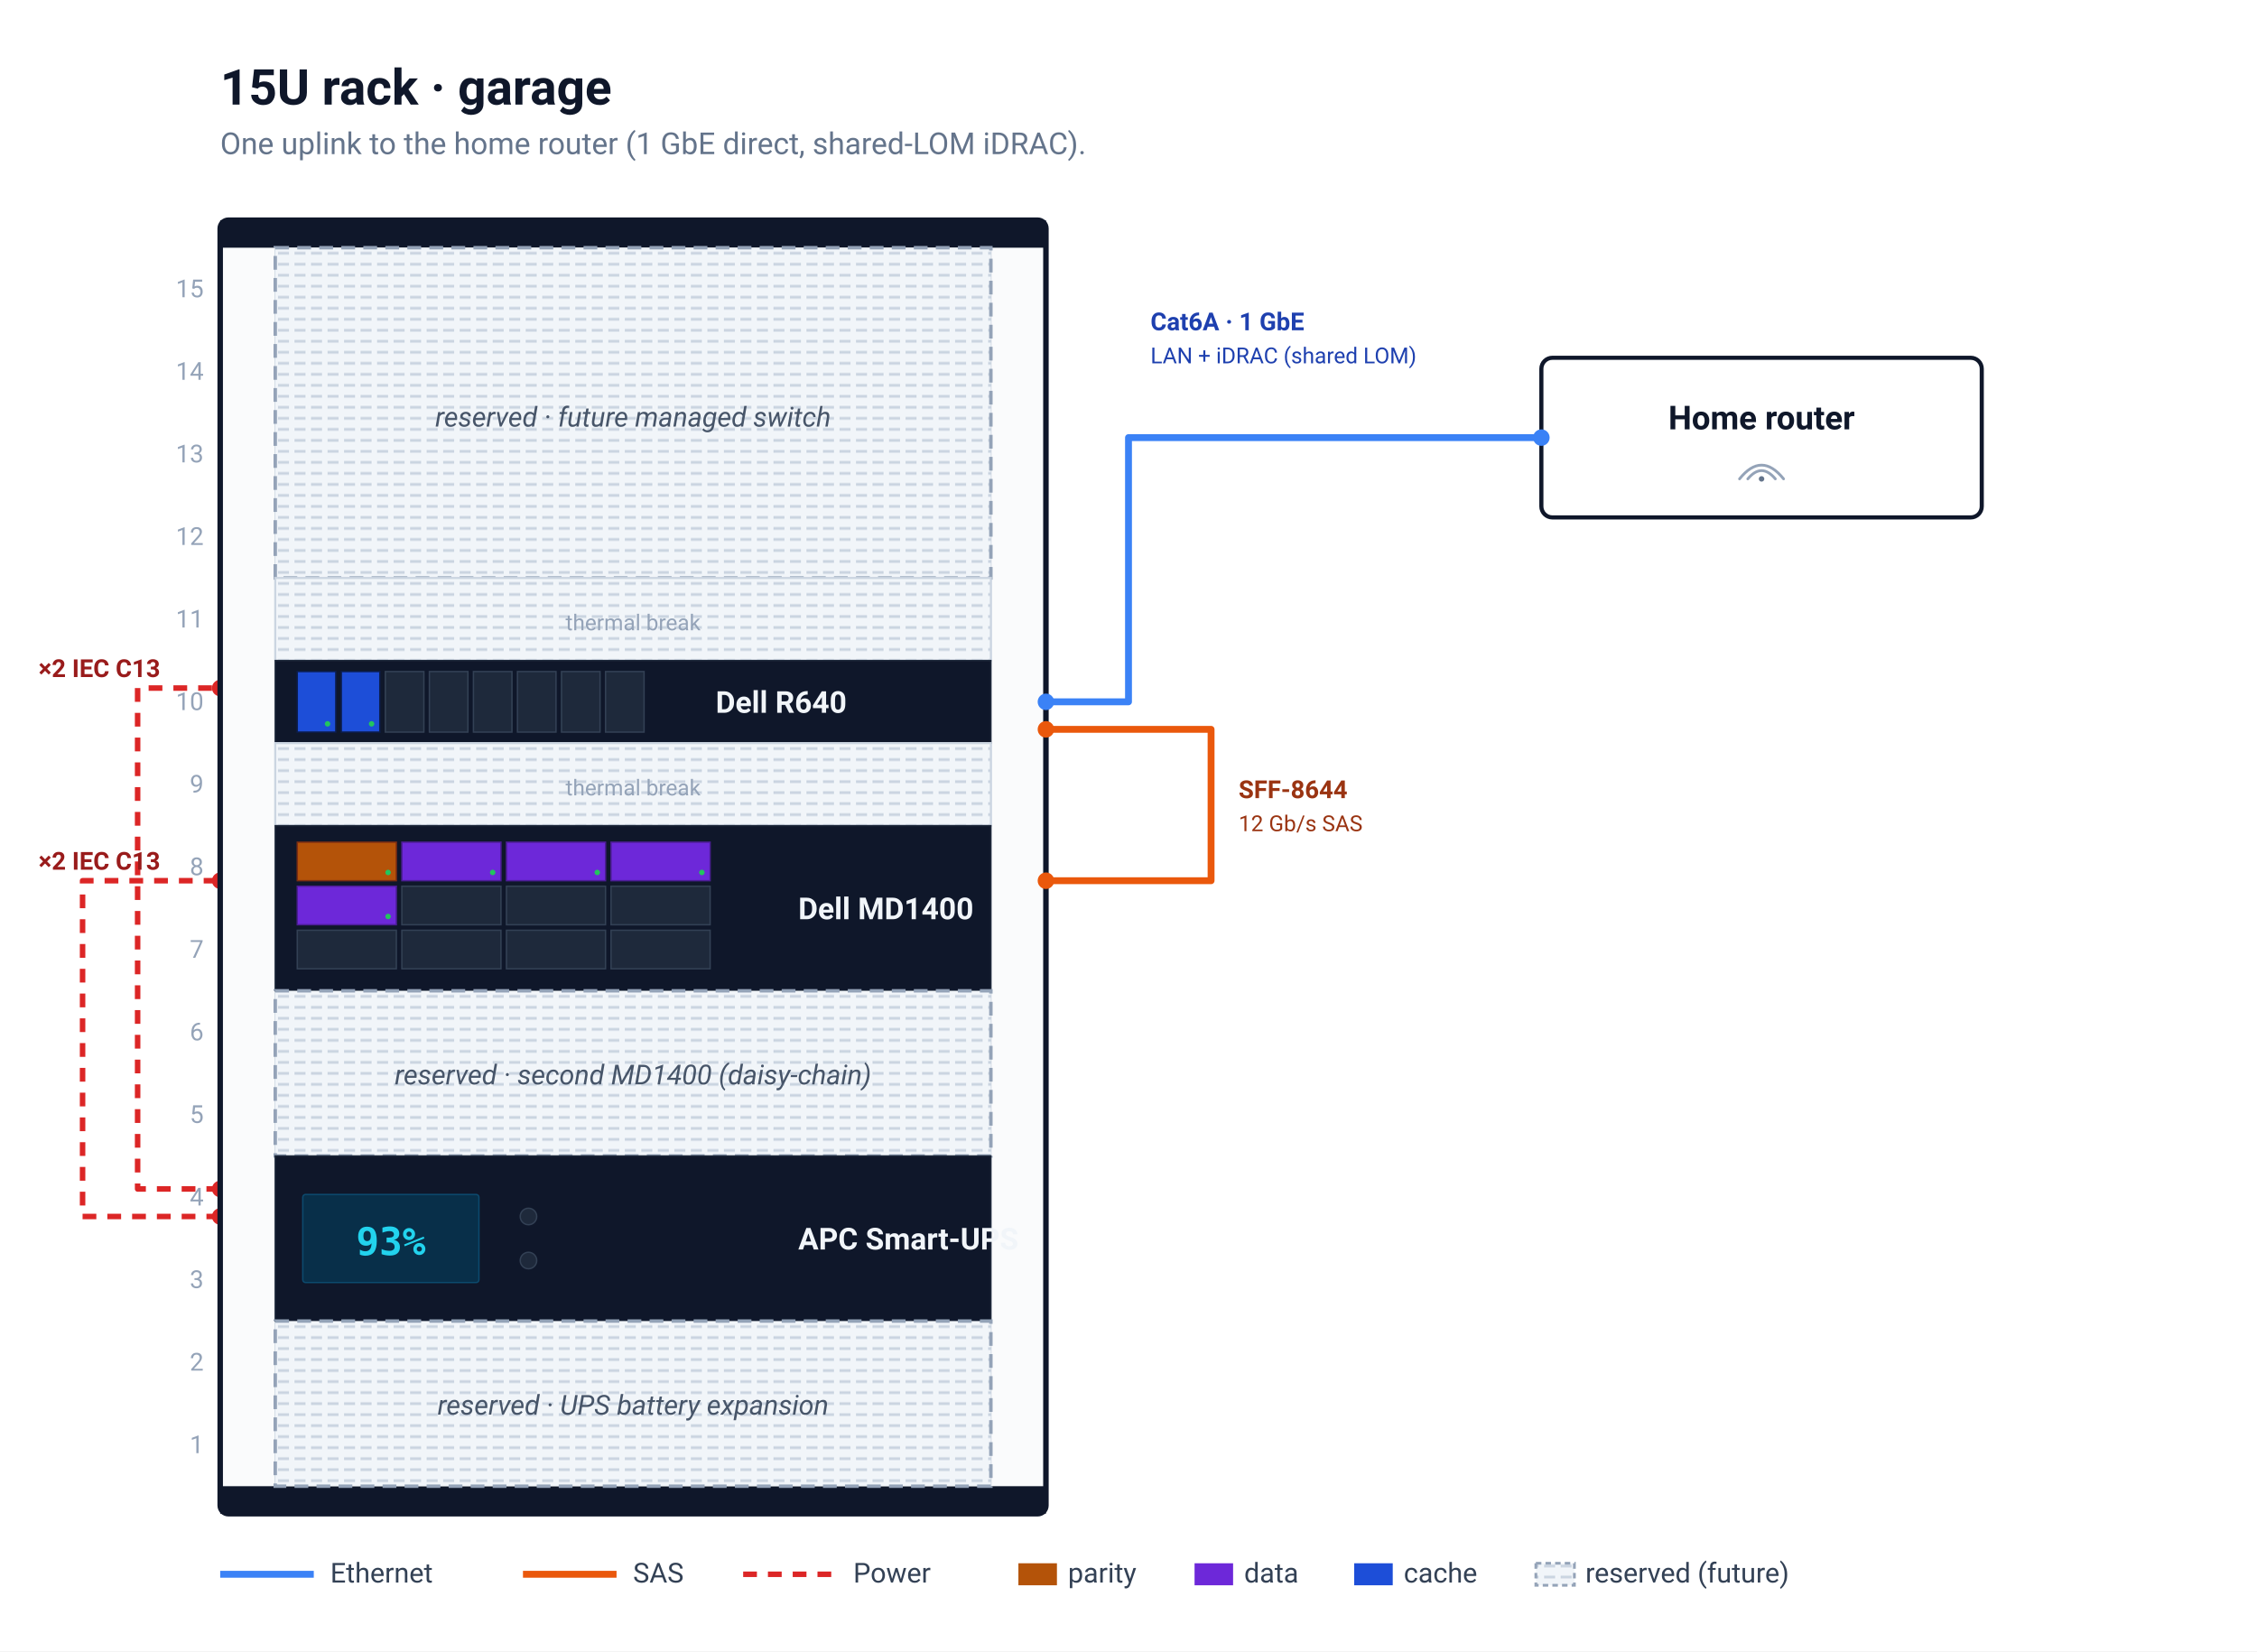
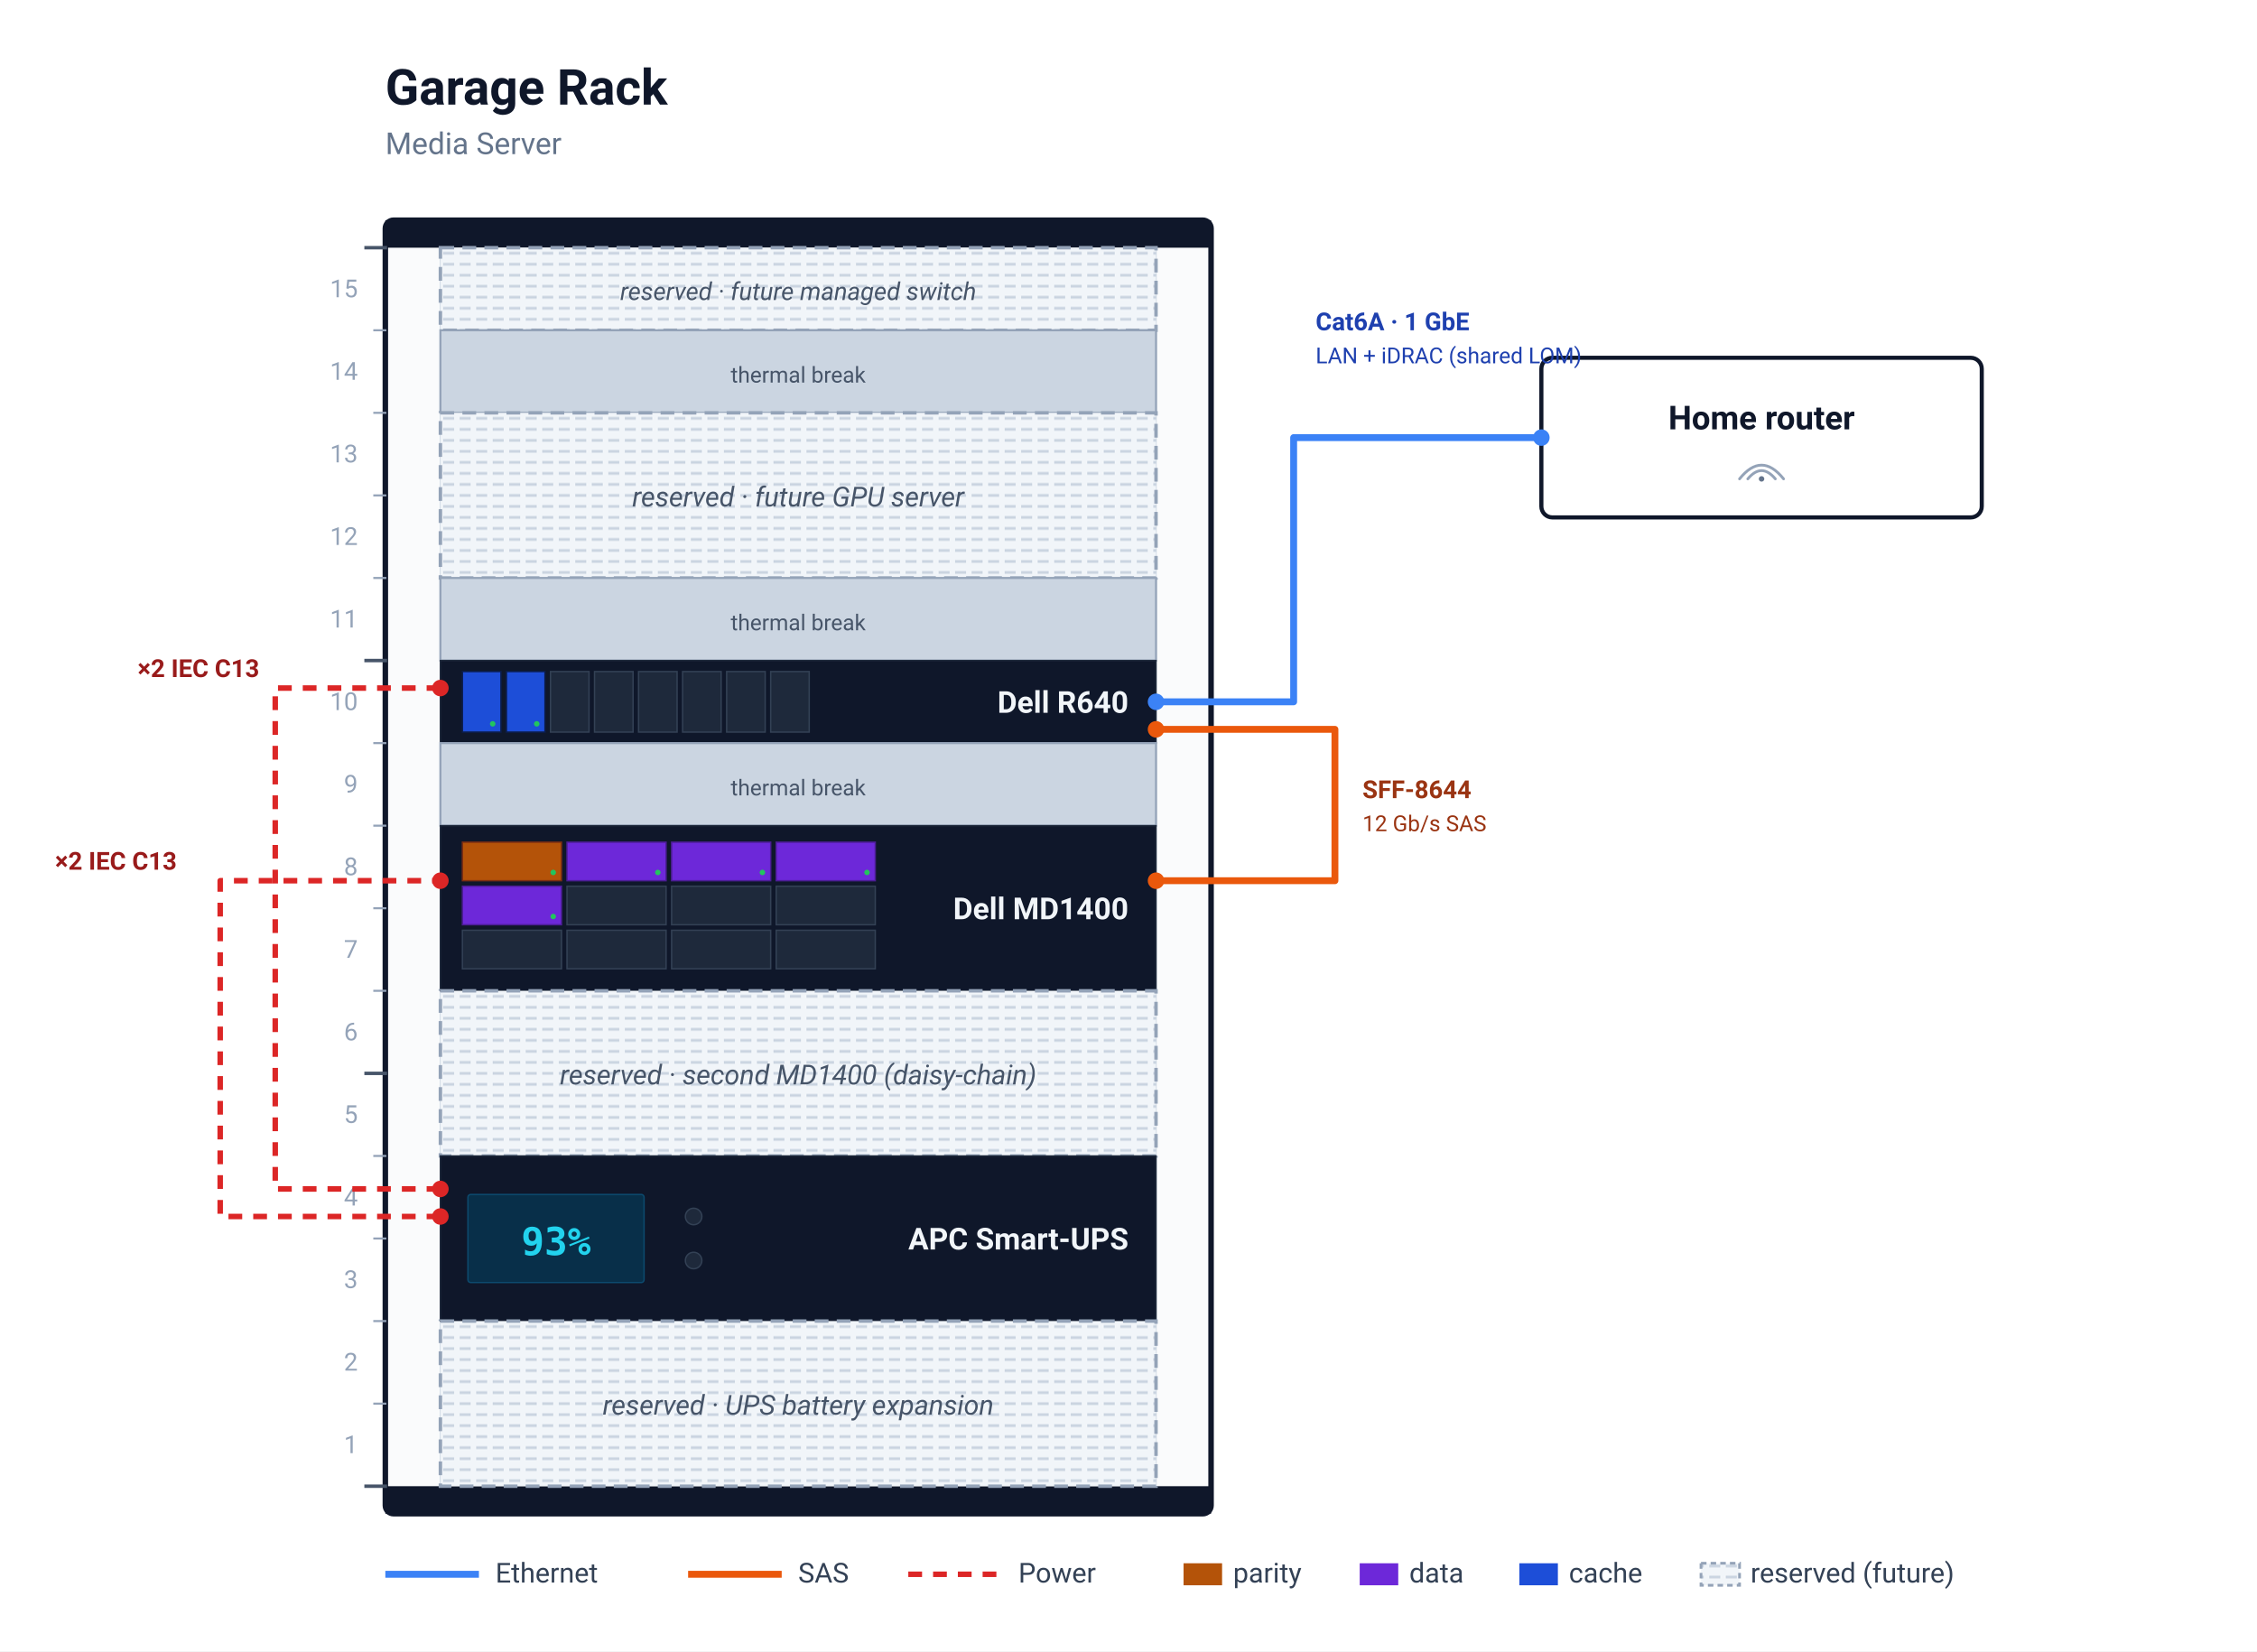
<svg xmlns="http://www.w3.org/2000/svg" viewBox="0 0 820 600" font-family="-apple-system, BlinkMacSystemFont, 'Segoe UI', Roboto, Inter, Helvetica, Arial, sans-serif">
  <defs>
    <pattern id="vent" x="0" y="0" width="6" height="4" patternUnits="userSpaceOnUse">
      <rect width="6" height="4" fill="#f1f5f9" />
      <rect x="1" y="1.5" width="4" height="1" fill="#cbd5e1" />
    </pattern>
  </defs>
  <rect width="820" height="600" fill="#ffffff" />
-   <text x="80" y="38" font-size="18" font-weight="700" fill="#0f172a">15U rack · garage</text>
-   <text x="80" y="56" font-size="11" fill="#64748b">One uplink to the home router (1 GbE direct, shared-LOM iDRAC).</text>
-   <g>
-     <path d="M 80 432 L 50 432 L 50 250 L 80 250" fill="none" stroke="#dc2626" stroke-width="2" stroke-linejoin="round" stroke-dasharray="5 4" />
-     <circle cx="80" cy="432" r="3" fill="#dc2626" />
-     <circle cx="80" cy="250" r="3" fill="#dc2626" />
-     <text x="14" y="246" font-size="9" font-weight="600" fill="#991b1b">×2 IEC C13</text>
-   </g>
-   <g>
-     <path d="M 80 442 L 30 442 L 30 320 L 80 320" fill="none" stroke="#dc2626" stroke-width="2" stroke-linejoin="round" stroke-dasharray="5 4" />
-     <circle cx="80" cy="442" r="3" fill="#dc2626" />
-     <circle cx="80" cy="320" r="3" fill="#dc2626" />
-     <text x="14" y="316" font-size="9" font-weight="600" fill="#991b1b">×2 IEC C13</text>
-   </g>
-   <g transform="translate(80, 80)">
+   <text x="140" y="38" font-size="18" font-weight="700" fill="#0f172a">Garage Rack</text>
+   <text x="140" y="56" font-size="11" fill="#64748b">Media Server</text>
+   <g transform="translate(140, 80)">
    <rect x="0" y="0" width="300" height="470" fill="#fafbfc" stroke="#0f172a" stroke-width="2" rx="3" />
    <rect x="0" y="0" width="300" height="10" fill="#0f172a" />
    <rect x="0" y="460" width="300" height="10" fill="#0f172a" />
    <line x1="20" y1="10" x2="20" y2="460" stroke="#cbd5e1" stroke-width="0.5" />
    <line x1="280" y1="10" x2="280" y2="460" stroke="#cbd5e1" stroke-width="0.5" />
    <g font-size="9" fill="#94a3b8" text-anchor="end">
-       <text x="-6" y="28">15</text>
-       <text x="-6" y="58">14</text>
-       <text x="-6" y="88">13</text>
-       <text x="-6" y="118">12</text>
-       <text x="-6" y="148">11</text>
-       <text x="-6" y="178">10</text>
-       <text x="-6" y="208">9</text>
-       <text x="-6" y="238">8</text>
-       <text x="-6" y="268">7</text>
-       <text x="-6" y="298">6</text>
-       <text x="-6" y="328">5</text>
-       <text x="-6" y="358">4</text>
-       <text x="-6" y="388">3</text>
-       <text x="-6" y="418">2</text>
-       <text x="-6" y="448">1</text>
+       <text x="-10" y="28">15</text>
+       <text x="-10" y="58">14</text>
+       <text x="-10" y="88">13</text>
+       <text x="-10" y="118">12</text>
+       <text x="-10" y="148">11</text>
+       <text x="-10" y="178">10</text>
+       <text x="-10" y="208">9</text>
+       <text x="-10" y="238">8</text>
+       <text x="-10" y="268">7</text>
+       <text x="-10" y="298">6</text>
+       <text x="-10" y="328">5</text>
+       <text x="-10" y="358">4</text>
+       <text x="-10" y="388">3</text>
+       <text x="-10" y="418">2</text>
+       <text x="-10" y="448">1</text>
+     </g>
+     <g stroke="#94a3b8" stroke-linecap="square">
+       <g stroke-width="0.75">
+         <line x1="-4" y1="40" x2="0" y2="40" />
+         <line x1="-4" y1="70" x2="0" y2="70" />
+         <line x1="-4" y1="100" x2="0" y2="100" />
+         <line x1="-4" y1="130" x2="0" y2="130" />
+         <line x1="-4" y1="190" x2="0" y2="190" />
+         <line x1="-4" y1="220" x2="0" y2="220" />
+         <line x1="-4" y1="250" x2="0" y2="250" />
+         <line x1="-4" y1="280" x2="0" y2="280" />
+         <line x1="-4" y1="340" x2="0" y2="340" />
+         <line x1="-4" y1="370" x2="0" y2="370" />
+         <line x1="-4" y1="400" x2="0" y2="400" />
+         <line x1="-4" y1="430" x2="0" y2="430" />
+       </g>
+       <g stroke-width="1.25" stroke="#475569">
+         <line x1="-7" y1="10" x2="0" y2="10" />
+         <line x1="-7" y1="160" x2="0" y2="160" />
+         <line x1="-7" y1="310" x2="0" y2="310" />
+         <line x1="-7" y1="460" x2="0" y2="460" />
+       </g>
    </g>
    <g transform="translate(20, 10)">
-       <rect width="260" height="120" fill="url(#vent)" stroke="#94a3b8" stroke-width="1.25" stroke-dasharray="5 3" />
-       <text x="130" y="65" font-size="10" fill="#475569" text-anchor="middle" font-style="italic">reserved · future managed switch</text>
+       <rect width="260" height="30" fill="url(#vent)" stroke="#94a3b8" stroke-width="1.25" stroke-dasharray="5 3" />
+       <text x="130" y="19" font-size="9" fill="#475569" text-anchor="middle" font-style="italic">reserved · future managed switch</text>
+     </g>
+     <g transform="translate(20, 40)">
+       <rect width="260" height="30" fill="#cbd5e1" stroke="#94a3b8" stroke-width="0.75" />
+       <text x="130" y="19" font-size="8" fill="#475569" text-anchor="middle">thermal break</text>
+     </g>
+     <g transform="translate(20, 70)">
+       <rect width="260" height="60" fill="url(#vent)" stroke="#94a3b8" stroke-width="1.25" stroke-dasharray="5 3" />
+       <text x="130" y="34" font-size="10" fill="#475569" text-anchor="middle" font-style="italic">reserved · future GPU server</text>
    </g>
    <g transform="translate(20, 130)">
-       <rect width="260" height="30" fill="url(#vent)" stroke="#cbd5e1" stroke-width="0.75" />
-       <text x="130" y="19" font-size="8" fill="#94a3b8" text-anchor="middle">thermal break</text>
+       <rect width="260" height="30" fill="#cbd5e1" stroke="#94a3b8" stroke-width="0.75" />
+       <text x="130" y="19" font-size="8" fill="#475569" text-anchor="middle">thermal break</text>
    </g>
    <g transform="translate(20, 160)">
      <rect width="260" height="30" fill="#0f172a" stroke="#1e293b" stroke-width="0.5" />
      <g transform="translate(8, 4)">
        <rect x="0" y="0" width="14" height="22" fill="#1d4ed8" stroke="#0b1d4d" stroke-width="0.5" />
        <rect x="16" y="0" width="14" height="22" fill="#1d4ed8" stroke="#0b1d4d" stroke-width="0.5" />
        <rect x="32" y="0" width="14" height="22" fill="#1e293b" stroke="#334155" stroke-width="0.5" />
        <rect x="48" y="0" width="14" height="22" fill="#1e293b" stroke="#334155" stroke-width="0.5" />
        <rect x="64" y="0" width="14" height="22" fill="#1e293b" stroke="#334155" stroke-width="0.5" />
        <rect x="80" y="0" width="14" height="22" fill="#1e293b" stroke="#334155" stroke-width="0.5" />
        <rect x="96" y="0" width="14" height="22" fill="#1e293b" stroke="#334155" stroke-width="0.5" />
        <rect x="112" y="0" width="14" height="22" fill="#1e293b" stroke="#334155" stroke-width="0.5" />
        <circle cx="11" cy="19" r="1" fill="#22c55e" />
        <circle cx="27" cy="19" r="1" fill="#22c55e" />
      </g>
-       <text x="160" y="19" fill="#f1f5f9" font-size="11" font-weight="600">Dell R640</text>
+       <text x="250" y="19" fill="#f1f5f9" font-size="11" font-weight="600" text-anchor="end">Dell R640</text>
    </g>
    <g transform="translate(20, 190)">
-       <rect width="260" height="30" fill="url(#vent)" stroke="#cbd5e1" stroke-width="0.75" />
-       <text x="130" y="19" font-size="8" fill="#94a3b8" text-anchor="middle">thermal break</text>
+       <rect width="260" height="30" fill="#cbd5e1" stroke="#94a3b8" stroke-width="0.75" />
+       <text x="130" y="19" font-size="8" fill="#475569" text-anchor="middle">thermal break</text>
    </g>
    <g transform="translate(20, 220)">
      <rect width="260" height="60" fill="#0f172a" stroke="#1e293b" stroke-width="0.5" />
      <g transform="translate(8, 6)">
        <rect x="0" y="0" width="36" height="14" fill="#b45309" stroke="#7c2d12" stroke-width="0.5" />
        <rect x="38" y="0" width="36" height="14" fill="#6d28d9" stroke="#4c1d95" stroke-width="0.5" />
        <rect x="76" y="0" width="36" height="14" fill="#6d28d9" stroke="#4c1d95" stroke-width="0.5" />
        <rect x="114" y="0" width="36" height="14" fill="#6d28d9" stroke="#4c1d95" stroke-width="0.5" />
        <rect x="0" y="16" width="36" height="14" fill="#6d28d9" stroke="#4c1d95" stroke-width="0.5" />
        <rect x="38" y="16" width="36" height="14" fill="#1e293b" stroke="#334155" stroke-width="0.5" />
        <rect x="76" y="16" width="36" height="14" fill="#1e293b" stroke="#334155" stroke-width="0.5" />
        <rect x="114" y="16" width="36" height="14" fill="#1e293b" stroke="#334155" stroke-width="0.5" />
        <rect x="0" y="32" width="36" height="14" fill="#1e293b" stroke="#334155" stroke-width="0.5" />
        <rect x="38" y="32" width="36" height="14" fill="#1e293b" stroke="#334155" stroke-width="0.5" />
        <rect x="76" y="32" width="36" height="14" fill="#1e293b" stroke="#334155" stroke-width="0.5" />
        <rect x="114" y="32" width="36" height="14" fill="#1e293b" stroke="#334155" stroke-width="0.5" />
        <circle cx="33" cy="11" r="1" fill="#22c55e" />
        <circle cx="71" cy="11" r="1" fill="#22c55e" />
        <circle cx="109" cy="11" r="1" fill="#22c55e" />
        <circle cx="147" cy="11" r="1" fill="#22c55e" />
        <circle cx="33" cy="27" r="1" fill="#22c55e" />
      </g>
-       <text x="190" y="34" fill="#f1f5f9" font-size="11" font-weight="600">Dell MD1400</text>
+       <text x="250" y="34" fill="#f1f5f9" font-size="11" font-weight="600" text-anchor="end">Dell MD1400</text>
    </g>
    <g transform="translate(20, 280)">
      <rect width="260" height="60" fill="url(#vent)" stroke="#94a3b8" stroke-width="1.25" stroke-dasharray="5 3" />
      <text x="130" y="34" font-size="10" fill="#475569" text-anchor="middle" font-style="italic">reserved · second MD1400 (daisy-chain)</text>
    </g>
    <g transform="translate(20, 340)">
      <rect width="260" height="60" fill="#0f172a" stroke="#1e293b" stroke-width="0.5" />
      <rect x="10" y="14" width="64" height="32" fill="#082f49" stroke="#0c4a6e" stroke-width="0.5" rx="1" />
      <text x="42" y="36" fill="#22d3ee" font-size="14" text-anchor="middle" font-family="ui-monospace, 'SF Mono', Consolas, monospace" font-weight="600">93%</text>
      <circle cx="92" cy="22" r="3" fill="#1e293b" stroke="#334155" stroke-width="0.5" />
      <circle cx="92" cy="38" r="3" fill="#1e293b" stroke="#334155" stroke-width="0.5" />
-       <text x="190" y="34" fill="#f1f5f9" font-size="11" font-weight="600">APC Smart-UPS</text>
+       <text x="250" y="34" fill="#f1f5f9" font-size="11" font-weight="600" text-anchor="end">APC Smart-UPS</text>
    </g>
    <g transform="translate(20, 400)">
      <rect width="260" height="60" fill="url(#vent)" stroke="#94a3b8" stroke-width="1.25" stroke-dasharray="5 3" />
      <text x="130" y="34" font-size="10" fill="#475569" text-anchor="middle" font-style="italic">reserved · UPS battery expansion</text>
    </g>
+   </g>
+   <g>
+     <path d="M 160 432 L 100 432 L 100 250 L 160 250" fill="none" stroke="#dc2626" stroke-width="2" stroke-linejoin="round" stroke-dasharray="5 4" />
+     <circle cx="160" cy="432" r="3" fill="#dc2626" />
+     <circle cx="160" cy="250" r="3" fill="#dc2626" />
+     <text x="50" y="246" font-size="9" font-weight="600" fill="#991b1b">×2 IEC C13</text>
+   </g>
+   <g>
+     <path d="M 160 442 L 80 442 L 80 320 L 160 320" fill="none" stroke="#dc2626" stroke-width="2" stroke-linejoin="round" stroke-dasharray="5 4" />
+     <circle cx="160" cy="442" r="3" fill="#dc2626" />
+     <circle cx="160" cy="320" r="3" fill="#dc2626" />
+     <text x="20" y="316" font-size="9" font-weight="600" fill="#991b1b">×2 IEC C13</text>
  </g>
  <g transform="translate(560, 130)">
    <rect width="160" height="58" fill="#ffffff" stroke="#0f172a" stroke-width="1.5" rx="4" />
    <text x="80" y="26" fill="#0f172a" font-size="12" font-weight="600" text-anchor="middle">Home router</text>
    <g transform="translate(72, 36)" fill="none" stroke="#94a3b8" stroke-width="1" stroke-linecap="round">
      <path d="M 0 8 Q 8 -2 16 8" />
      <path d="M 3 8 Q 8 2 13 8" />
      <circle cx="8" cy="8" r="1" fill="#64748b" stroke="none" />
    </g>
  </g>
  <g>
-     <path d="M 380 255 L 410 255 L 410 159 L 560 159" fill="none" stroke="#3b82f6" stroke-width="2.5" stroke-linejoin="round" />
-     <circle cx="380" cy="255" r="3" fill="#3b82f6" />
+     <path d="M 420 255 L 470 255 L 470 159 L 560 159" fill="none" stroke="#3b82f6" stroke-width="2.5" stroke-linejoin="round" />
+     <circle cx="420" cy="255" r="3" fill="#3b82f6" />
    <circle cx="560" cy="159" r="3" fill="#3b82f6" />
-     <text x="418" y="120" fill="#1e40af" font-size="9" font-weight="600">Cat6A · 1 GbE</text>
-     <text x="418" y="132" fill="#1e40af" font-size="8">LAN + iDRAC (shared LOM)</text>
+     <text x="478" y="120" fill="#1e40af" font-size="9" font-weight="600">Cat6A · 1 GbE</text>
+     <text x="478" y="132" fill="#1e40af" font-size="8">LAN + iDRAC (shared LOM)</text>
  </g>
  <g>
-     <path d="M 380 265 L 440 265 L 440 320 L 380 320" fill="none" stroke="#ea580c" stroke-width="2.5" stroke-linejoin="round" />
-     <circle cx="380" cy="265" r="3" fill="#ea580c" />
-     <circle cx="380" cy="320" r="3" fill="#ea580c" />
-     <text x="450" y="290" fill="#9a3412" font-size="9" font-weight="600">SFF-8644</text>
-     <text x="450" y="302" fill="#9a3412" font-size="8">12 Gb/s SAS</text>
+     <path d="M 420 265 L 485 265 L 485 320 L 420 320" fill="none" stroke="#ea580c" stroke-width="2.5" stroke-linejoin="round" />
+     <circle cx="420" cy="265" r="3" fill="#ea580c" />
+     <circle cx="420" cy="320" r="3" fill="#ea580c" />
+     <text x="495" y="290" fill="#9a3412" font-size="9" font-weight="600">SFF-8644</text>
+     <text x="495" y="302" fill="#9a3412" font-size="8">12 Gb/s SAS</text>
  </g>
-   <g transform="translate(80, 575)">
+   <g transform="translate(140, 575)">
    <line x1="0" y1="-3" x2="34" y2="-3" stroke="#3b82f6" stroke-width="2.5" />
    <text x="40" y="0" font-size="10" fill="#334155">Ethernet</text>
    <line x1="110" y1="-3" x2="144" y2="-3" stroke="#ea580c" stroke-width="2.5" />
    <text x="150" y="0" font-size="10" fill="#334155">SAS</text>
    <line x1="190" y1="-3" x2="224" y2="-3" stroke="#dc2626" stroke-width="2" stroke-dasharray="5 4" />
    <text x="230" y="0" font-size="10" fill="#334155">Power</text>
    <rect x="290" y="-7" width="14" height="8" fill="#b45309" />
    <text x="308" y="0" font-size="10" fill="#334155">parity</text>
    <rect x="354" y="-7" width="14" height="8" fill="#6d28d9" />
    <text x="372" y="0" font-size="10" fill="#334155">data</text>
    <rect x="412" y="-7" width="14" height="8" fill="#1d4ed8" />
    <text x="430" y="0" font-size="10" fill="#334155">cache</text>
    <rect x="478" y="-7" width="14" height="8" fill="url(#vent)" stroke="#94a3b8" stroke-width="1" stroke-dasharray="2 1.5" />
    <text x="496" y="0" font-size="10" fill="#334155">reserved (future)</text>
  </g>
</svg>
